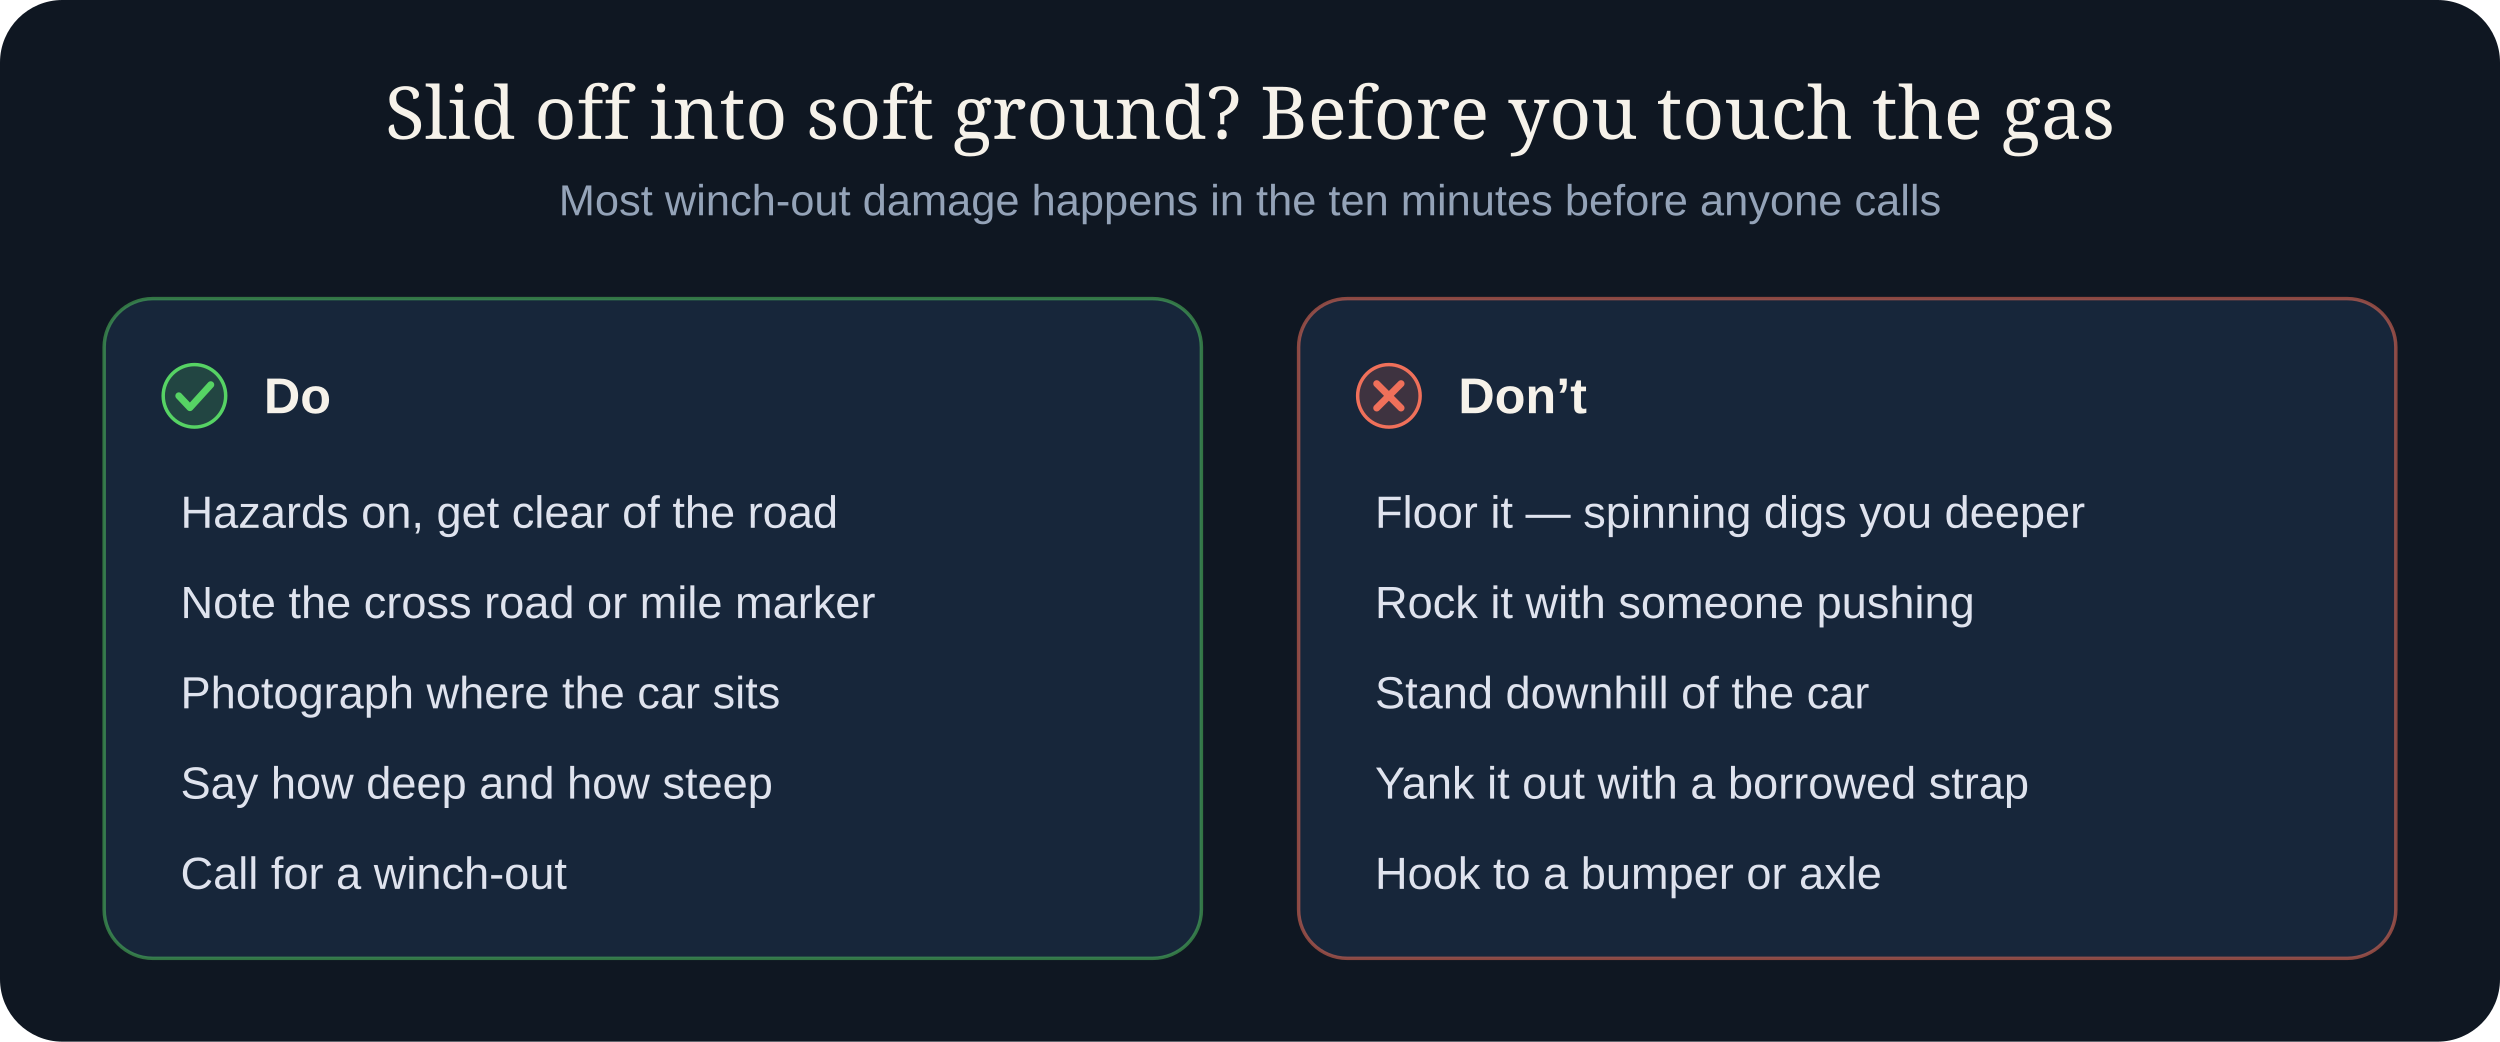
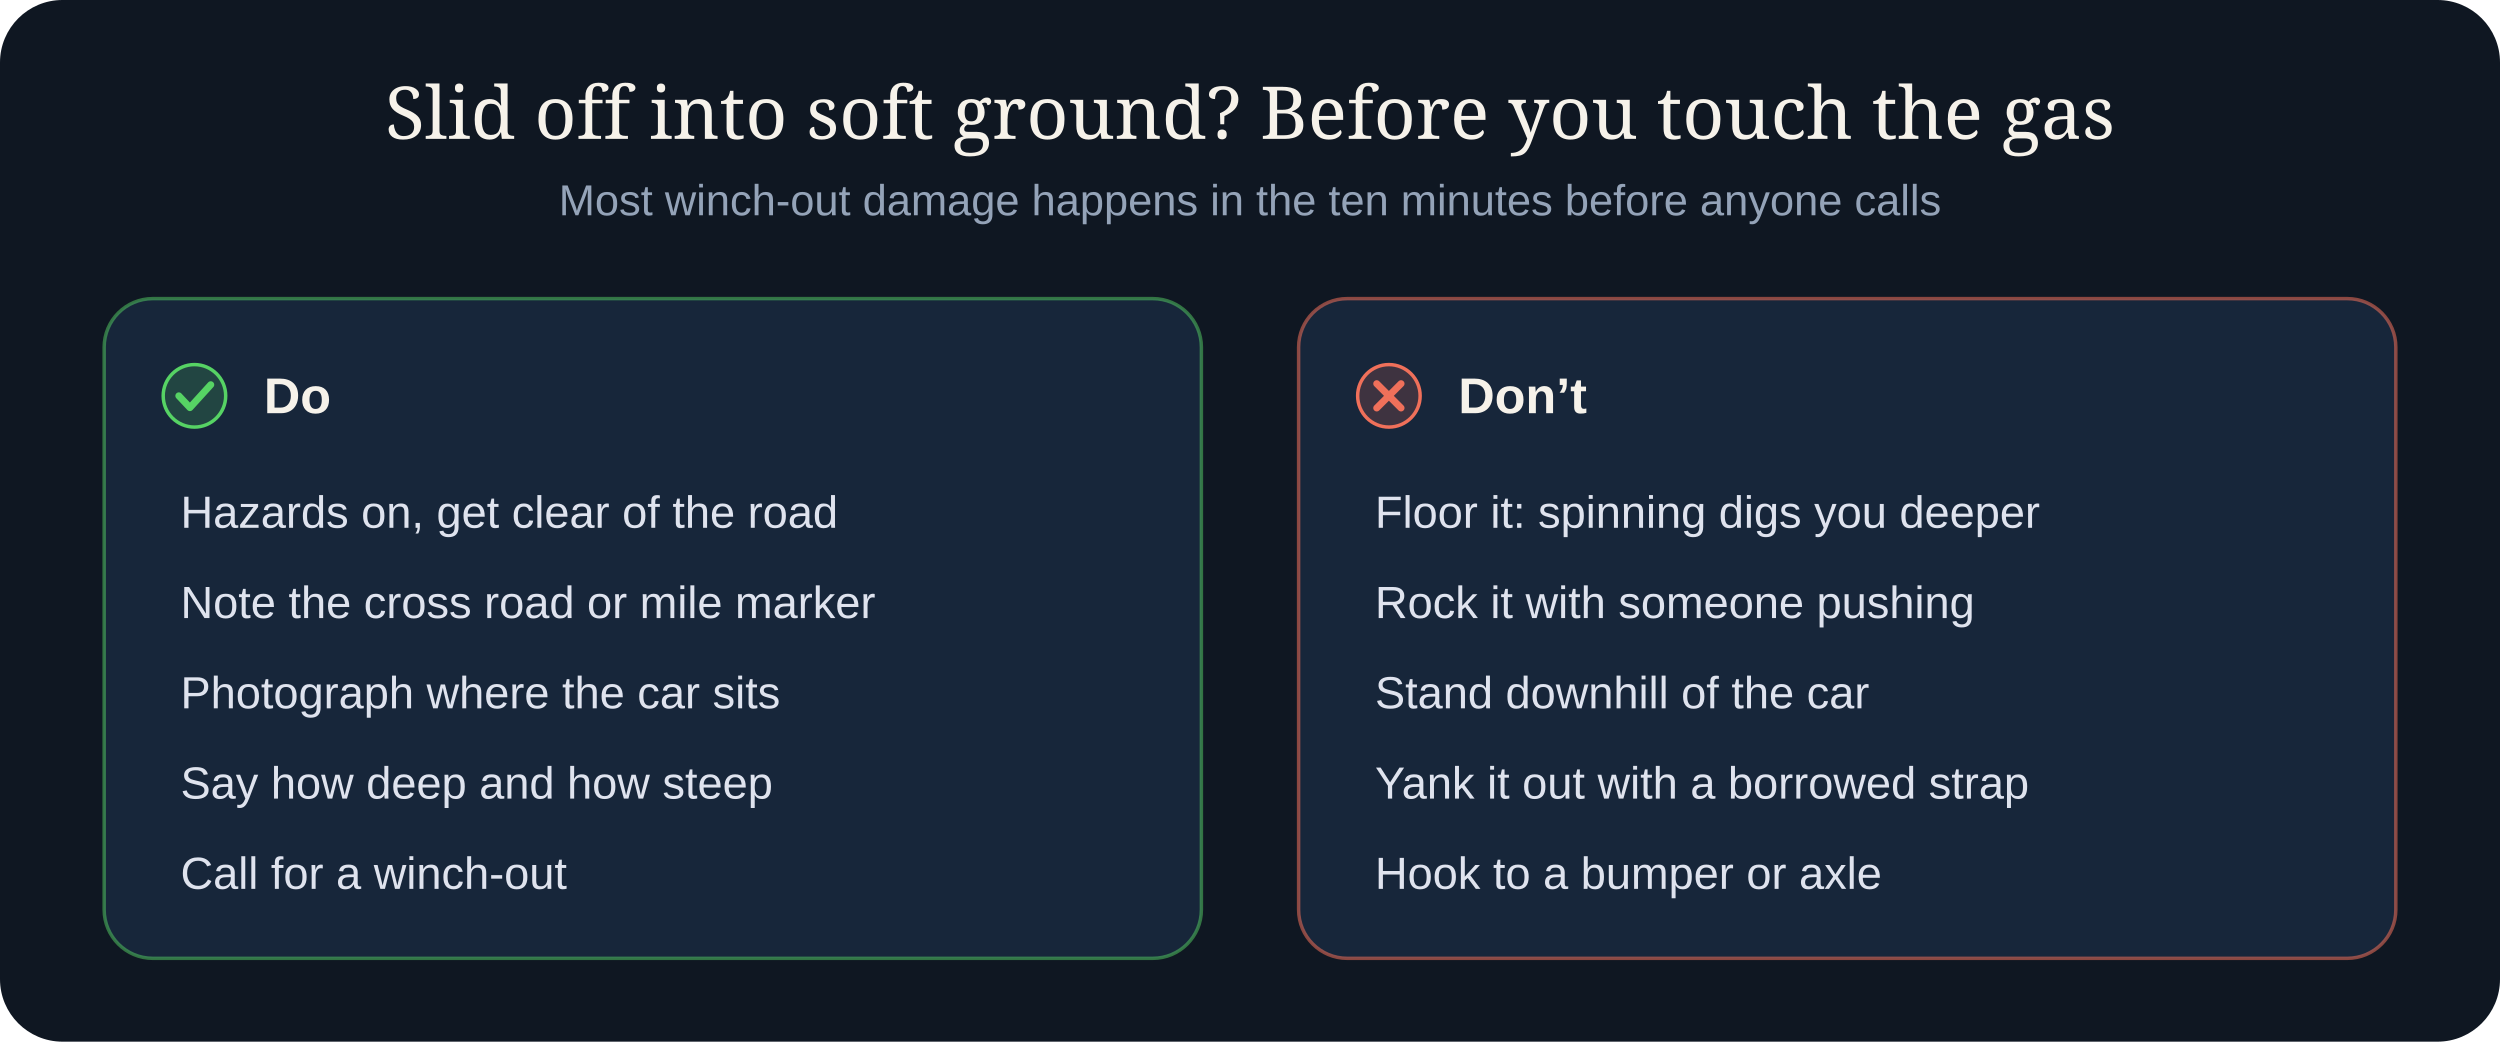
<svg xmlns="http://www.w3.org/2000/svg" viewBox="0 0 720 300" role="img" aria-label="What to do when a car slides into a ditch or gets stuck in mud: do stay off the roadway, note your mile marker or cross road, and call for a winch-out; do not spin the tires, rock it with a passenger pushing, or tow it out with a friend's strap">
  <rect width="720" height="300" rx="18" fill="#0f1722" />
  <text x="360" y="40" text-anchor="middle" font-family="Georgia, serif" font-size="21" fill="#f6f2ea">Slid off into soft ground? Before you touch the gas</text>
  <text x="360" y="62" text-anchor="middle" font-family="Arial, sans-serif" font-size="12.5" fill="#94a3b8">Most winch-out damage happens in the ten minutes before anyone calls</text>
  <g font-family="Arial, sans-serif">
    <rect x="30" y="86" width="316" height="190" rx="14" fill="#17263a" stroke="#56d364" stroke-opacity="0.5" />
    <circle cx="56" cy="114" r="9" fill="#56d364" fill-opacity="0.18" stroke="#56d364" />
    <path d="M51.5 114 l3.2 3.4 l6-6.6" fill="none" stroke="#56d364" stroke-width="2" stroke-linecap="round" stroke-linejoin="round" />
    <text x="76" y="119" font-size="14.5" fill="#f6f2ea" font-weight="bold">Do</text>
    <g font-size="13" fill="#dfe3ee">
      <text x="52" y="152">Hazards on, get clear of the road</text>
      <text x="52" y="178">Note the cross road or mile marker</text>
      <text x="52" y="204">Photograph where the car sits</text>
      <text x="52" y="230">Say how deep and how steep</text>
      <text x="52" y="256">Call for a winch-out</text>
    </g>
    <rect x="374" y="86" width="316" height="190" rx="14" fill="#17263a" stroke="#f0705a" stroke-opacity="0.55" />
    <circle cx="400" cy="114" r="9" fill="#f0705a" fill-opacity="0.18" stroke="#f0705a" />
    <path d="M396.5 110.5 l7 7 M403.5 110.5 l-7 7" stroke="#f0705a" stroke-width="2" stroke-linecap="round" />
    <text x="420" y="119" font-size="14.5" fill="#f6f2ea" font-weight="bold">Don’t</text>
    <g font-size="13" fill="#dfe3ee">
-       <text x="396" y="152">Floor it — spinning digs you deeper</text>
+       <text x="396" y="152">Floor it: spinning digs you deeper</text>
      <text x="396" y="178">Rock it with someone pushing</text>
      <text x="396" y="204">Stand downhill of the car</text>
      <text x="396" y="230">Yank it out with a borrowed strap</text>
      <text x="396" y="256">Hook to a bumper or axle</text>
    </g>
  </g>
</svg>
